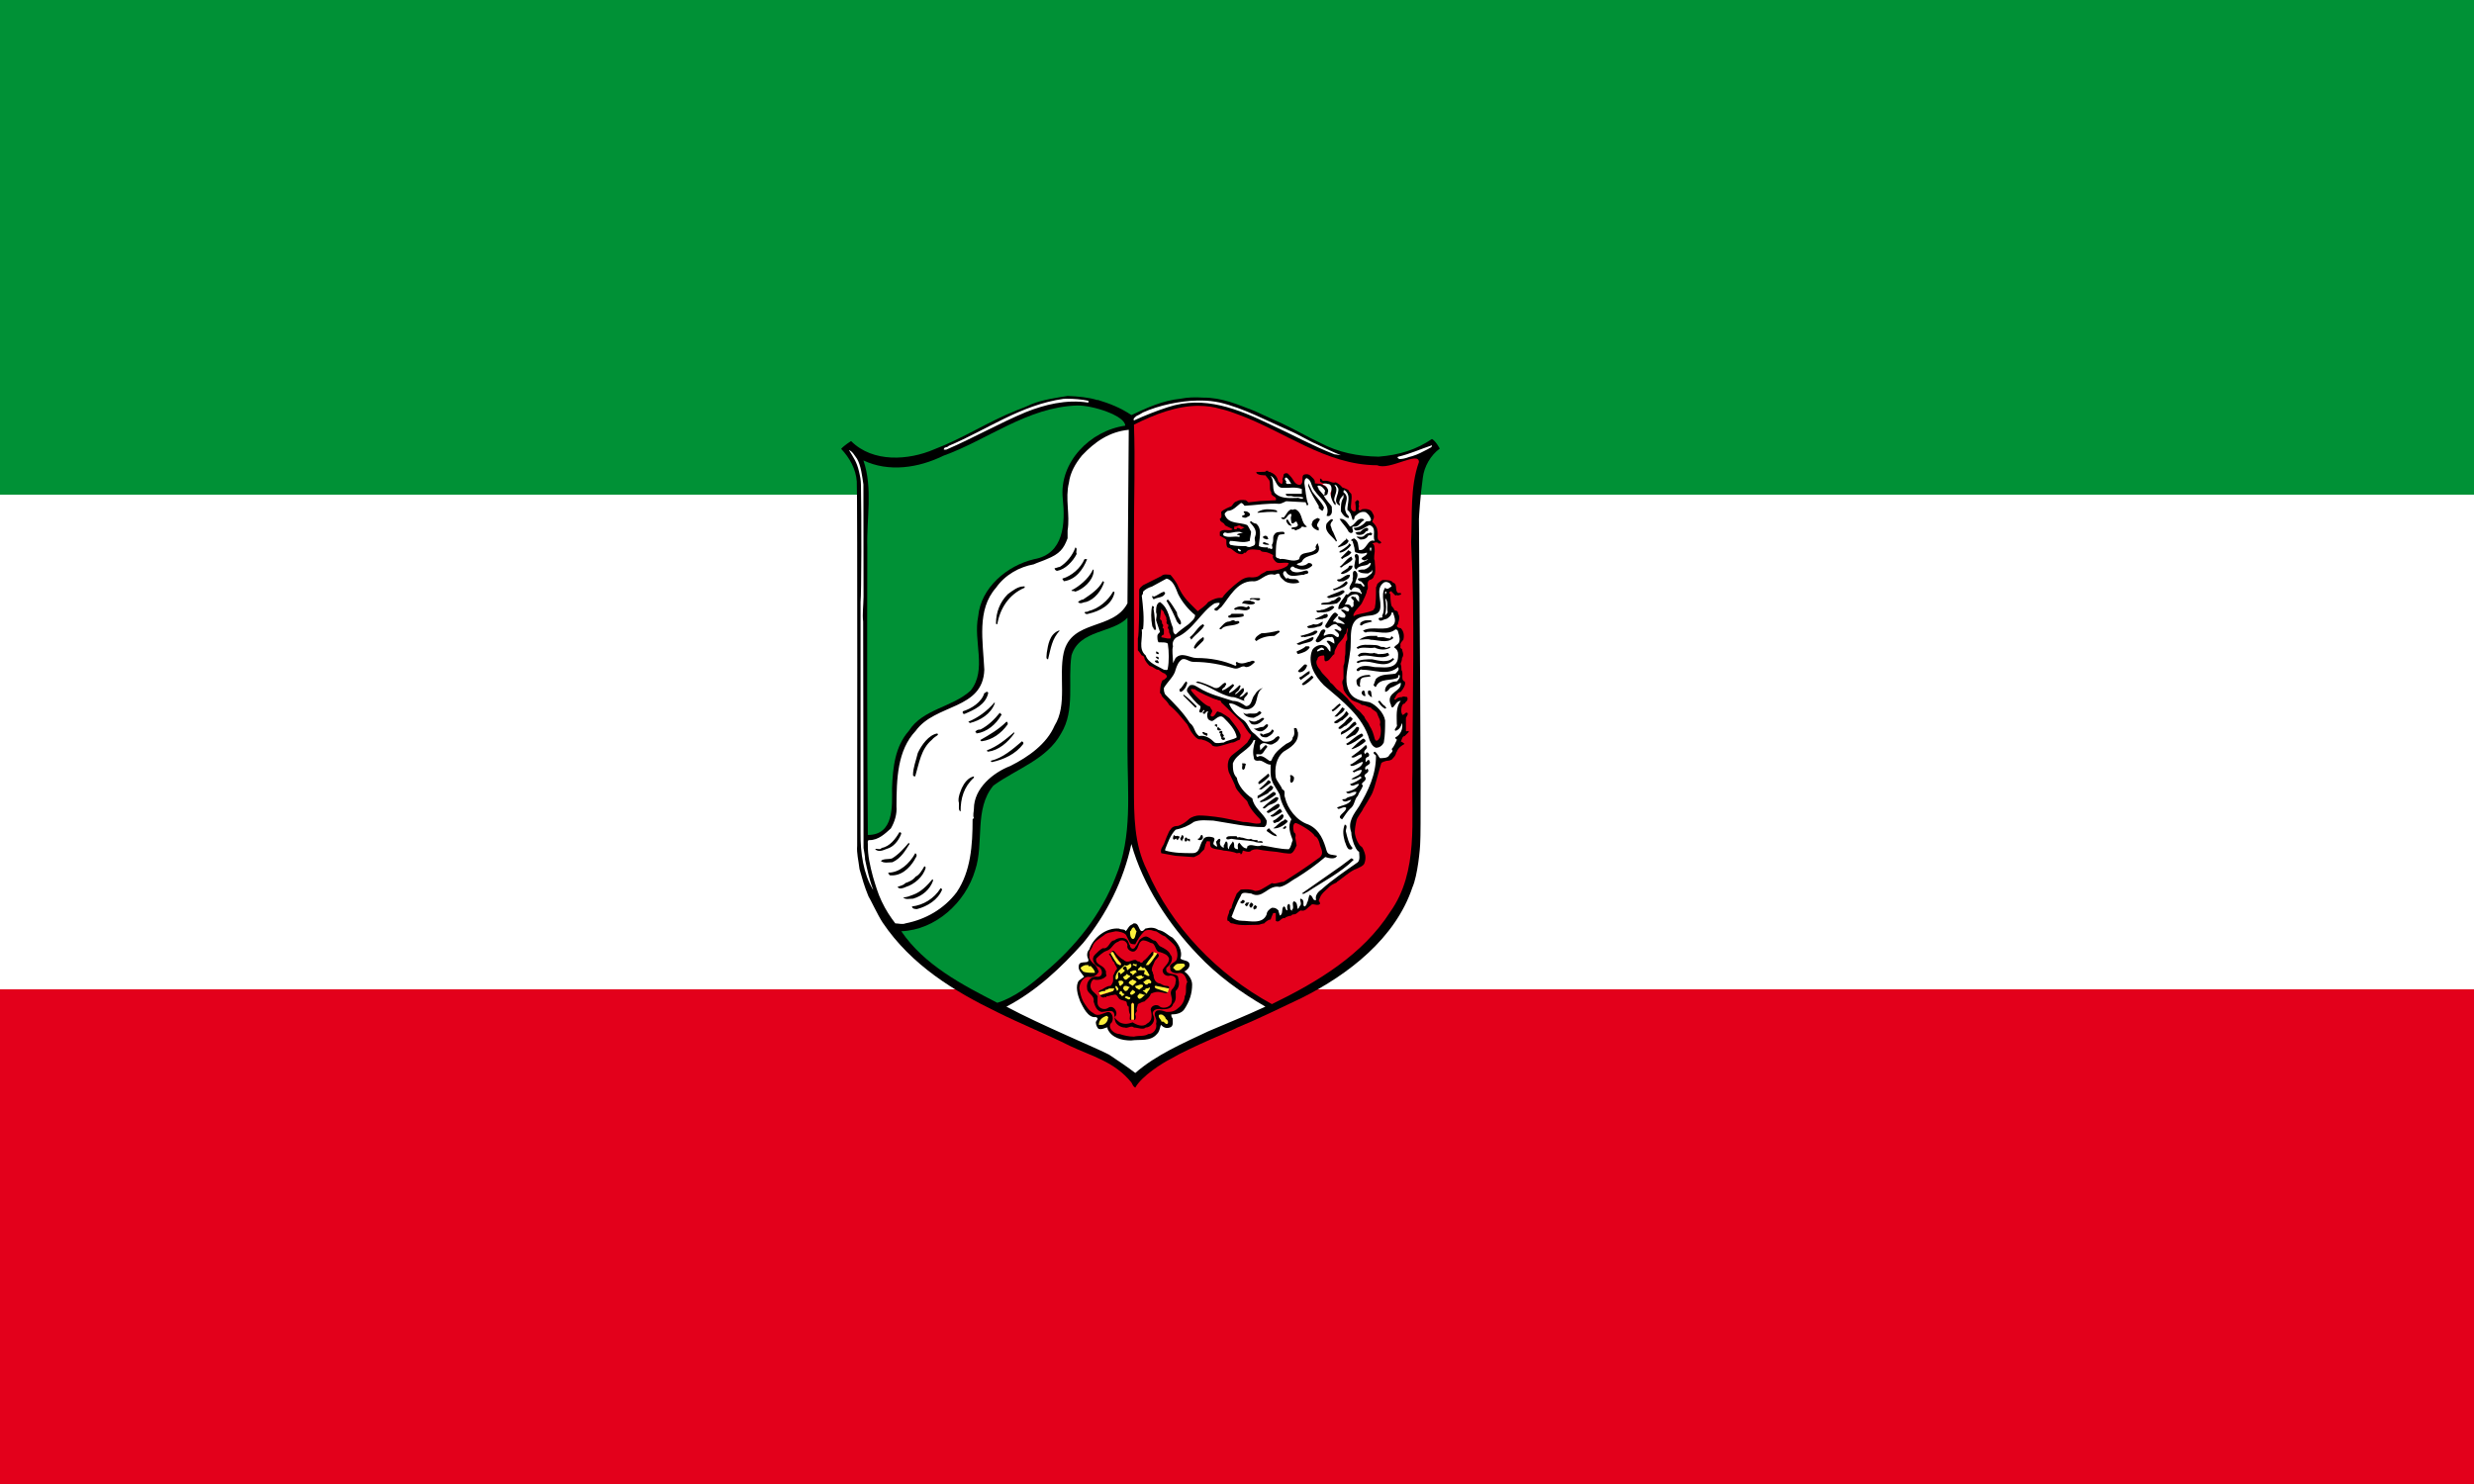
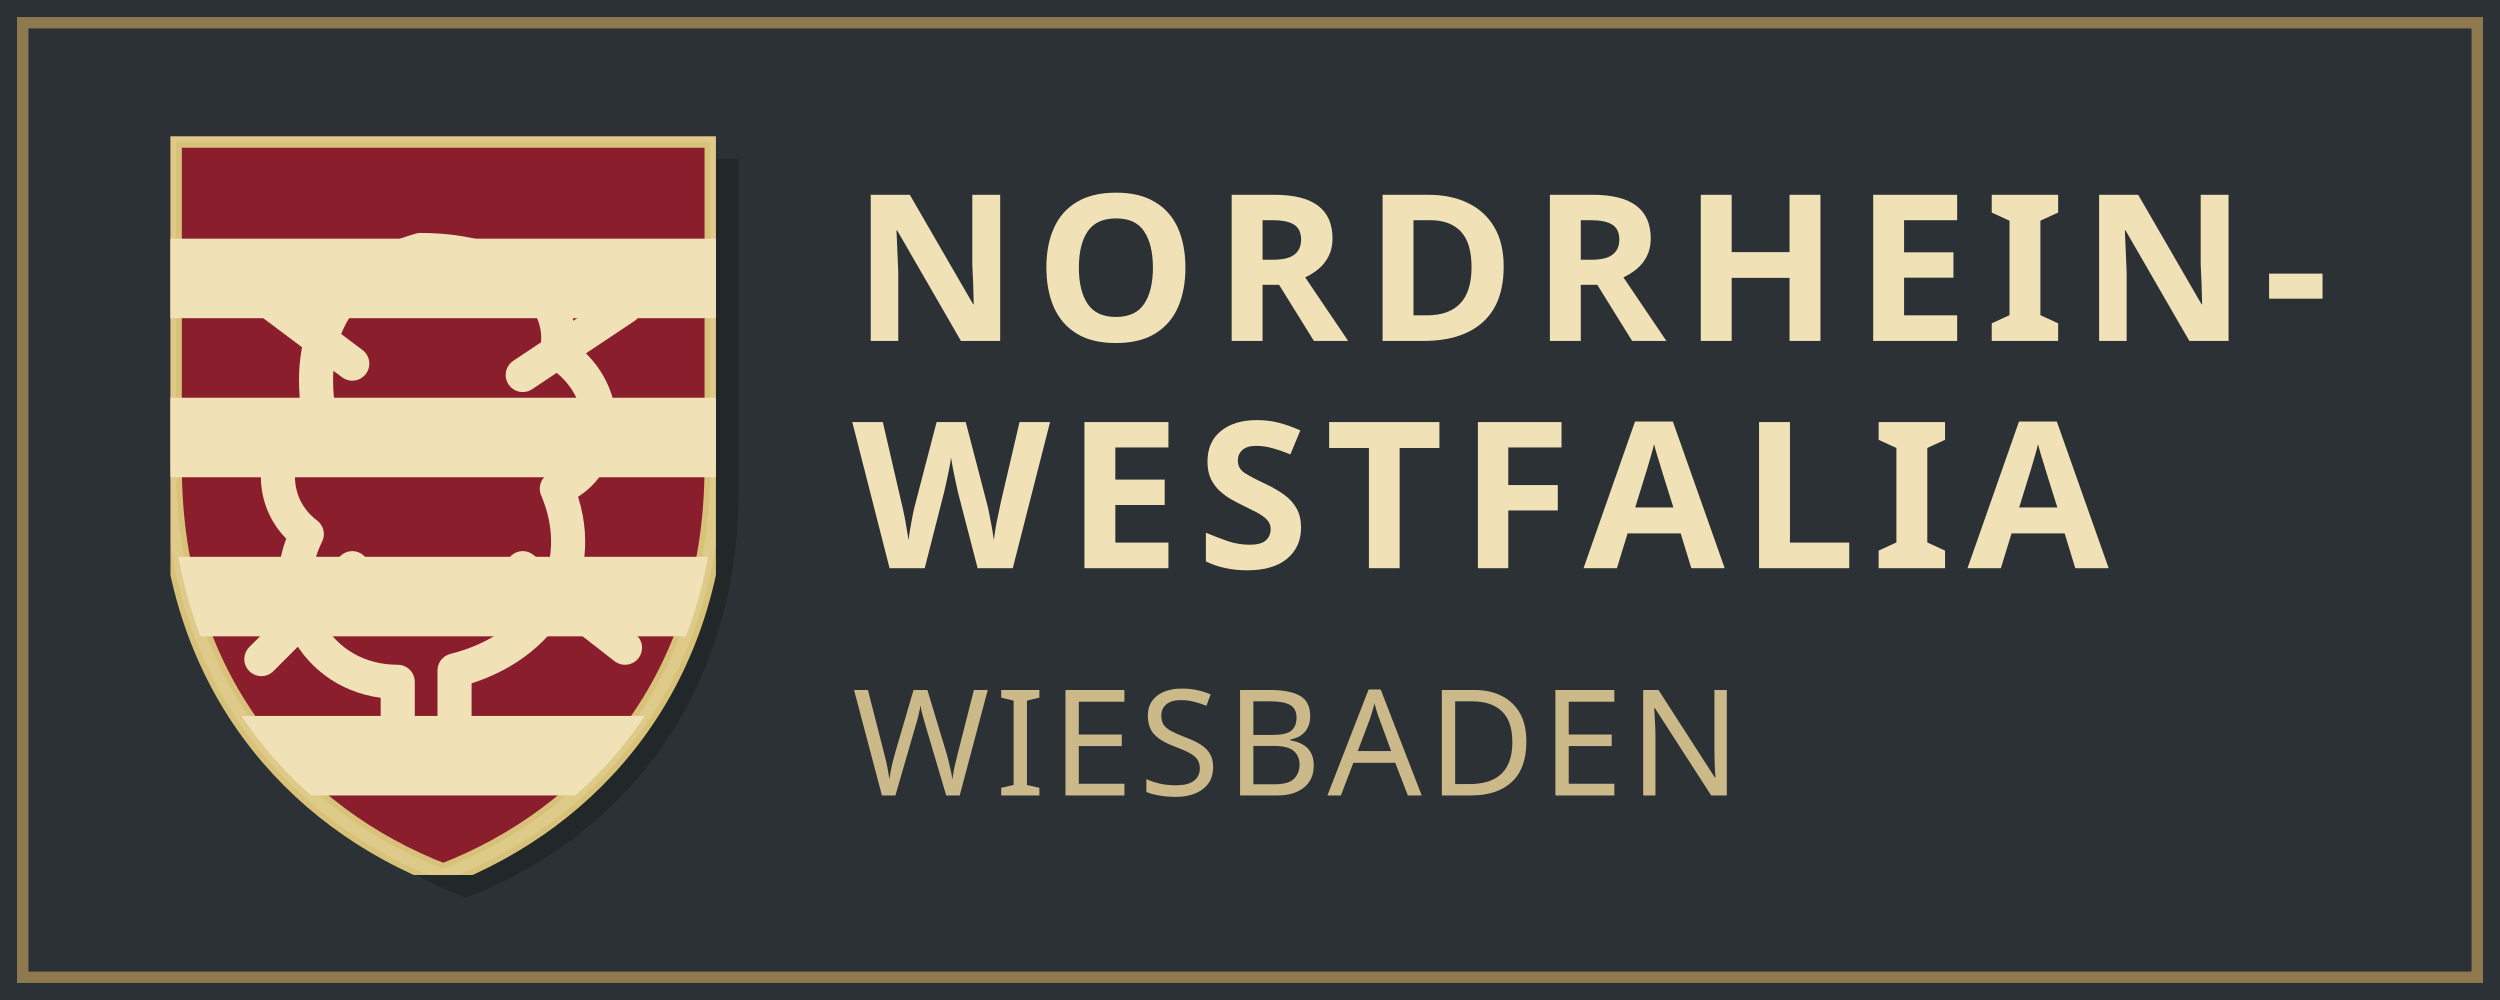
- <svg xmlns="http://www.w3.org/2000/svg" height="480" width="800" viewBox="0 0 5 3">
-   <rect height="1" width="5" y="0" x="0" fill="#009136" />
-   <rect height="1" width="5" y="1" x="0" fill="#FFF" />
-   <rect height="1" width="5" y="2" x="0" fill="#e3001b" />
-   <g transform="matrix(.00263 0 0 .00263 1.7 .799)">
-     <path d="m197 3.54c9 2.68 18 6.19 26 11.7 12-5.58 24-11.2 38-12.6 5-1.02 11-1.23 17-0.82 15-0.1 27 5.47 40 10.4 7 3.4 14 6.4 21 9.6 9 4.2 20 10.5 29 14.7 14 7.5 29 10.4 45 10.7 16-1.3 29-5.4 41-13.6 3 1.6 6 7.4 6 7.4-7 5.1-12 13.8-13 22.3-2 13.9-3 30.7-3 31.9 0 3.1 2 236 1 248 0 5-2 26-6 35-13 39-49 67-85 85-17 8-33 16-50 23-1 1-36 15-51 24-6 3-22 13-27 22-1-1-1 0-3-4-13-16-30-20-47-28-18-9-38-17-56-26-33-16-66-36-88.2-69-3.9-6-9.4-18-10.8-20-3.3-8-4.9-14-6.9-21-0.8-7-2.3-12-1.8-18 0 0 0.3-272-0.3-280-0.7-9.4-5.4-18-12-25 2.19-2.6 7.61-6 7.61-6 16.8 16.8 44.2 14.8 63.8 6.4 22.2-8.4 41.6-21.4 63.6-30.1 4-1.58 8-3.02 11-4.57 9-3.61 19-4.96 28-6.4 8 0.307 16 1.03 23 3.2" />
-     <path fill="#e3001b" d="m275 8.12c-17-0.05-34 6.48-50 14.5 1 27.9 0 55.7 0 83.4v195c0 22 0 44 10 64 19 44 54 80 96 103 35-17 70-38 91-71 22-31 16-71 17-107 0-59 2-118-1-177 1-20.4-1-42.1 6-61.7 0-8.7-23 6.8-32 2.5-40-0.1-72-26.6-108-39.4-4-1.5-8-2.9-12-3.8-6-1.7-11-2.45-17-2.47zm53 49.9c0 1.4 2 0.7 2 1.2 4 1.7 5 3.7 6 7.2 2 1.3 2 2.4 3 1.3 0-0.8 1-2.1 0-3 0 0 1-2 1-3.8 1-0.9 1-1.1 3-0.9 1 1 2 1.8 3 3.1s2 3 2 3.1c1 1.6 3 3.1 5 2.5 3-1.8 0-6.9 3-7.8 4-1 5 1.6 7 3.3 1 1.6 1 1.1 1 3.5 2 0.2 5 0.3 6 1.2 2 0.5 4 2.4 5 3.9 0 2.2-1 3.4-2 5 0 0.1-1-0.3-1 0.3 1 0.8 1 3.3 3 3.4 1-4.4 4-10.7-2-13.7-2 0.4-3-0.2-5-1.4v-2.5c1 0.5 2 1.2 2 2 5-1.1 7 2.2 10 1 2 0.8 4 2.4 5 3.9 3 1 3 1.3 5 2.1-1 0 2 2.9 2 2.9 1 3.7-1 9.5 0 11.9 1 1.4 2 1.6 3 1.5 1-1.3 0-7.2 0-7.2 1-0.4 1-1.8 2-1.3 2 0.9 0 3.1 1 4.3 0 1-1 1.9 0 3.2 0 0.8 2 0 2-0.5 3-0.7 7-0.1 8 2.2 1 2 2 2.9 1 5.2-1 1 0 1.4-1 2.1 1 0.8 4 3.8 4 6.8 1 3-1 7 2 8l1 1c0 1-1 1-2 1-1-2-5 0-5 0 2 0 2 4 2 6 0 1-1 6 0 7 0 3 1 7 0 11-1 0 0 3-4 4-3 2 0 6-2 8 0 2-2 6-4 10-1 2-8 8-6 10 0-1 5-2 5-2 5-1 9-2 10-3 1 0 0-2 1-1 1-5 1-10 1-15 0-3 0 0 1-4 2-2 4-3 4-3 3 0 7 0 8 2 4 1 1 6 4 8h2c1 2-1 1-2 2-1-1-2 0-2 0l-3-3c0-1-1 0-1 0-1 0-1 1 0 2 0 0 0 6 1 9 0 0 2 2 2 3 1 1 3 0 3 3 0 0 2 2 0 7 0 1 0 1-1 2 0 1 1 2 3 2 2 2 3 5 2 9-1 1-3 3-2 5-1 0 0 2 1 2 0 2 2 4 0 7 0 0 0 2-1 4v1c1 2 0 4 1 5 1 3-1 7 2 8 0 0 2 2-3 8-2 0-4 3-4 4 0 0-2 2 0 2 1-1 2-2 5-2 1-1 3 0 4 0 1 3-1 3-2 5-3 0-3 7-2 8 0 2 3-1 3-1h1c1 1 0 2-1 4v10c0 1 3-1 2 1l-3 3c-2 0-2 3-3 4 2 1 3 2 3 2-2 1-5 3-6 6-1 1 0 2-3 5-1 2-5 2-5 2s-4 1-4 2c0 0-3 10-4 14 0 0-2 8-4 11-1 2-6 10-6 10 0 1-5 7-5 9 0 0-2 8-1 11 1 5 4 9 5 9 1 1 2 4 2 4s2 4 0 9c-1 2-4 3-6 4-4 1-13 9-15 10 0 1-3 1-6 4-2 2-6 5-7 8 0 0-1 2-1 3 1 0 1 2 1 2-2 2-6-1-7 1-3 2-4 5-8 4-2 1-3 3-5 3 0 0-2 0-2 1-1 0-5 1-5 2-3-1-4 4-7 2v-6h-2c-1 2-2 5-2 5-2 0-4 2-5 3-1 0-4 1-4 1-7 0-14 1-20-1-3 0-2-2-4-2-1-2 1-6 1-6 0-2 1-3 2-4 0-2 4-11 4-11l3-3s7-1 11 1c4 0 6-2 8-3l5-3c3 1 6-1 9-1 19-12 25-17 28-19 3-3 1-6 0-9-1-5-3-7-4-7-1-3-11-9-14-10s-3 4-2 7c2 1 1 4 1 4l1 6c-1 2-2 5-4 6-1 1-11-1-11-1s-11-1-15-2c-2 0-3 0-5 1-1 2-6 0-6 0-1 0 0 2-2 3 0-2-2-1-3-1-2-1-8-2-10-2-3-1-9-1-10-3s0-5-1-4c-3-1-2 1-3 2l-1 4-3 3c0 1-5 3-5 3l-14-1-11-2c-1-3 1-5 2-7 0 0 4-11 5-11 1-2 3-3 6-3 3-1 6-3 8-5s6-3 8-3c8 0 19 2 19 2l15 3c6 0 9 2 13 1 1-1 0-3 0-3-7-7-9-11-10-14-2-2-8-8-9-11 0-1-4-9-5-11 0 0-3-8 2-13 1-1 8-6 12-10 1-2 3-4 3-6-2-1-6-8-6-8-1-2-12-12-17-17 0-2-2-1-3-2-2 0-17-7-17-8-2 0-4-1-3 1s12 13 14 12c1 1 1 2 2 3 1 2-3 4 0 5 2 0 3-3 4-4l3 1s7 4 7 5c3 4 6 7 8 12 0 0 0 3-1 4-2 0-3 2-6 2-3 1-10 3-11 3s-3 0-4-1c0-1-5-4-7-4-1-1-3 0-4-1-2-1-4-4-4-4-1-1-3-5-4-7-6-7-8-10-14-15-1-2-3-4-5-6-1-1-1-3-2-3 0 0 0-7 2-10 1 0 2-1 3-2 1-2-1-2-1-3-1 0-4-2-5-3-3 0-3-2-7-3-4-4-4-6-4-6 0-1-1-2-2-2 0 0-2-3-3-4v-9c1-3 1-26 1-26v-11c0-2 2-3 3-4l14-7c2-2 5-1 7-1 1 1 5 6 6 9 1 2 3 7 9 13l6 6c1-1 6-4 8-7 10-6 10-1 12-5 5-6 12-11 12-11 5-4 9-3 9-3 2 0 5 0 7-2 1-1 4-2 5-3 6 0 12-1 16-4l1-2c-4-1-8 1-10-1-1-1-3-3-2-5-1-1-4-2-4-2-2-1-5 0-6-2-3 0-9-2-11 2-1 0-2 0-2 1-6 1-7-4-12-5-1-1-1-3-1-4v-2c-1-1-5-3-5-3v-3c3-3 7 0 10-2l-6-3c-1-2.8-4-2.1-4-5.1 2-0.7 1-3.5 1-5.2 2-2.2 7-4 7-4 2-0.4 2-3.4 5-4.2 2-1.2 4-1.2 7-0.8l2 1.6 9-1 12-0.6c1-2.6-2-2.7-3-4.2-1-0.7 0-2.4-1-2.7-1-2.6 0-5.8-1-8.4 0 0-2-2.8-3-3.9 0 0-7 0.3-7-2.5l7-0.2c0-1 1-0.7 2-0.8zm-22 42c-1 0-2 1-4 1v0 2h1 1v-1c1 0 2 0 3 1 0 0 1 0 2-1h1c-1-1-2-1-2-1-1 0-1-1-2-1zm-60 64-1 8l1 1c1 1 0 2 1 3s0 2 0 3c1 0 1 1 1 2v3c-1 0-2 1-2 2l5 1v0h2c1-2-1-4-1-5s0-2-1-3c0-1 1-2 0-3-1 0-1-1-1-2 1-1-1-2 0-2 0-2-2-4-2-5s-2-2-2-3zm143 15v1c-1 0 0 3-2 4-1 4-5 6-6 9-1 2-2 3-2 6-2 1-3 4-5 5-4 2-2-3-3-4-3 0-5 1-5 3-2 2 0 6 2 8 2 4 6 6 8 10 2 1 3 3 5 5 3 2 6 5 8 7 2 3 5 5 7 8 3 2 4 4 6 6 1 3 3 4 4 7 2 3 3 6 4 10 1 3 3 1 4-1 1-3 1-7 0-10 1-3-1-5-2-8 0-2-4-3-5-5-2 0-4-2-7-2-2-2-5-2-8-4-2-2-5-5-6-8 0-3-2-5 0-8v-7-3c1-2 1-5 1-7 1-3 0-8 1-12 2-1 0-5 1-7 0-1 1-3 0-3zm-152 232c-1 0-3 0-4 1-3 3-5 6-7 10-1 0-3 0-4-1l-3-6c-1-2-6-3-8-3-4 1-7 1-9 3-4 3-8 5-9 9-1 2-3 4-2 6-1 3 1 5 3 7 2 1 3 4 4 6-1 2-4 5-8 4-4 0-7 5-7 9 1 4 1 6 3 10 2 3 4 7 8 9 3 3 7 0 11-1 4 0 5 7 2 9-2 4 3 8 7 8 3 1 7 2 11 2 4-1 8 0 11-2 4 0 7-4 6-8 1-3-1-5-1-7 0-5 6-3 9-2 3 0 6 0 9-3 3-2 5-6 5-9 2-3 0-8 2-11-1-3-2-7-6-7-4 1-8-1-7-4-2-3 5-4 5-7 1-3 0-7-1-9-2-3-5-5-8-8-3-1-5-3-7-4-2 0-3-1-5-1zm-3 5c2 0 4 2 6 3 3 0 3 4 6 5 2 1 6 3 7 6 3 3 0 8-3 10-2 7 9 3 9 8 1 4 1 7-2 10 0 3 1 7-2 10-1 4-6 4-9 4-4-1-8 1-6 5s-2 9-6 9c-2 2-6 0-9 0-2-2-5 1-7 0-3 0-6-2-7-4s-1-4-1-5c0-6-6-3-10-3-4-1-5-5-6-8 1-5-5-6-5-10-1-5 3-10 8-9 5 0 4-7 0-8-3-2-5-6-2-9 2-2 4-4 6-5 5 1 5-6 9-6 2-2 8-3 10 0 1 1 1 3 2 4 0 1 0 1 1 2s3 0 3-1c2-2 3-6 4-6 1-1 3-2 4-2zm-18 3c-1 0-2 0-3 1-4 1-5 6-9 7-3 1-6 4-8 6-1 5 6 5 7 9 1 0 0 3 1 4-2 3-7 4-10 3-2 1-3 5-2 7 1 3 6 5 5 7v4c0 4 5 6 8 4 4-3 8 3 6 6l-1 1c1 2 3 3 4 4 4 2 7 1 10 0 3 2 8 4 11 1 4-2 4-6 3-10-1-3 4-6 7-3 3 2 9 0 9-4 1-3-2-6 0-9 2-2 3-4 3-6 1-3-1-5-4-5-3 1-6-1-6-4 1-3 5-5 5-9-1-3-4-4-7-5-4 0-3-7-7-7-2-1-4-2-6-2-4 1-3 6-6 8-2 2-7-1-6-4 0-2-2-4-4-4zm-7 8c1 0 2 2 3 3s3 3 5 4c3 3 6 0 9 0 1 0 2 2 3 1 1 2 3 1 3 0 3-2 4-4 6-6 1-2 3-1 2 0-1 3-4 6-5 8 1 3 3-2 4-3s2-3 4-5c3 2-1 4-2 6-1 3-3 5-2 8 1 0 0 2 1 2 0 3 1 6 4 7 2 0 3 2 6 2 0 0 2 0 2 1s0 2-2 1-6-1-8-2c-2 2 0 2 2 2l7 2c0 3-3 1-5 1-3-1-6 0-8 1-1 3-3 4-5 6-1 0-3 1-5 2 0 1-1 3-1 4 1 2-1 2-1 4 1 2 0 5-1 4v-12c-1-2-2-1-2 1v11c-2 1-1-2-1-4-1-2-1-4-1-6-2-1-1-3-2-4-2-1-5-1-6-3-1-1-1-3-4-2-2 0-3 1-5 1-1 2-2-1-2 1-2 0-4-2-2-2 3-1 6-2 9-3 2-3-2-2-3-1-2 0-4 1-7 2-2 1-1-2 1-2 2-1 4-3 7-3 1-1 2-3 2-4v-4c1-1 1-3 3-5 0-2-2-3-2-5-2-1-2-4-4-6-1-1 1 0 1-2 2 4 4 8 7 10 3-1-1-3-1-4-2-3-3-5-5-6 0-1 0-1 1-1z" />
-     <path d="m199 48.4c-9 6.2-14 16.3-15 26.9-2-0.3 0-3.9-1-5.9 1-2.8 2-5 2-7.9 3-5.6 8-12.3 14-14.2v1.1z" />
-     <path d="m199 62.2c-3 4.3-5 9.1-5 14.1-1 0.2-1-0.6-2-1 0-7 3-14.1 9-17.5 2 2.2-1 2.4-2 4.4" />
-     <path fill="#fff" d="m173 2.72c-1 0-1 0-2 0.03-33 4.64-59 23.8-88.4 36.2-1 1.5-3.9 0.5-3.7 2.9h1.8c20.3-8.7 40.3-20.1 61.3-28.9 14-5.61 31-10 48-7.25v-1.44c-5-1.08-11-1.61-17-1.59zm101 1.34c-14 0.26-30 3.76-42 9.14-2 1-2 1.4-5 2.7-1 0.9-3 2.2-2 3.5 8-3.7 17-7.3 26-10.2 28-9.31 54 1.4 79 13.4 17 7.7 32 16.2 49 22.8 2 0.2 3 0.5 5 0.7-6-2.4-11-4.8-18-8.2-8-3.4-14-7.6-22-10.9-17-7.5-35-17.2-53-21.4-5-1.01-9-1.47-14-1.54-1-0.01-2-0.02-3 0zm-53 22.5c-15 1.5-26 9.2-36 19.8-5 6.2-9 13-10 21-3 12 1 24.5-1 36.6v6c-3 8-6 12-16 16-2 1-8 3-10 4-11 2-22 8-29 18-15 17-10 41-9 63-1 31-37.6 26-52.7 47-14.2 15-14.7 37-14.8 58 0.5 6-1.4 12-4.3 17-4.4 4-9.5 9-16.4 9-1.6 0-1.4 1-1.3 3-0.2 9 1.8 17 3.9 25 1.8 6 3.8 13 6.7 19 3.3 7 6.7 12 10.5 17 2.5 0 5.5 1 7.8 0 15.4-3 29.6-11 39.4-24 10.8-16 12.2-36 12.2-56l1-1c-1-2 0-5 0-7 0-16 15-28 28-33 14-7 28-17 34-31 10-16 3-38 7-56 6-26 38-17 49-38l1-133zm233 11.9c-9 3-17 6.7-26 8.8-1 0.7 0 1.3 1 1.8 5-0.2 6-1.4 10-2.3 4-1.2 8-3.3 12-5.4 1-0.9 3-1 3-2.7v-0.2zm-448 3.7c3.3 5.5 5.9 8.9 7.6 16 1.2 5.1 1.5 6.8 1.6 10.7 0.5 24.4 0.4 84.1-0.3 90.1v177c-0.2 16 2.3 32 9.5 44h0.2c-2.8-7-4.5-15-6.2-23 0-3-0.8-6-1.2-9l-0.3-174c-0.7-6 0.2-12 0.3-19l-0.1-86.4c-1-6.4-1.8-14.3-4.9-19.7-1.8-2.4-3.41-5.7-6.2-6.7zm324 19.8c3 3.6 1 8.5 3 12.9 4 4.4 10 4.3 17 4.1 2-0.6 3 1.4 5 0.3v-0.7c-3-1-6-0.2-8-0.8-2-0.8-4 0.5-5-1-1-0.5 0-0.7 0-1h12v-3.7c-5-1.9-10-0.6-15-0.9-5-0.1-5-7.8-9-9.2zm12 1.2-1 0.6c0 0.7 0 1.7 1 2.1-1 3.9 3 1.5 4 2.5-1-1.5-2-4-4-5.2zm16 0.5c-2 0.2-2 2.6-2 4.2 1 5.3 1 11.2 3 16.1l-1 1c0-0.8-1-1.7-1-2.7l-15-0.8c-2 0.9-3 1.5-5 2-9-0.6-18 1-27 1.5-1-1.2-2-2.6-3-2-3 2.3-6 5.9-10 5.9-1 0.8-3 1.8-2 3.5 3 6.9 11 5 17 7.4 1 1.2 2 3.2 3 5.2 0 2-1 5-1 7-5 2-10 0-15 0-1 1-1 2 0 3 4 1 8 1 12 1 2 1 3 1 5 0 4-1 1-5 2-7 2-5-1-8-4-11.4l1-0.8c1 0.9 2 1.7 4 2 5 4.2 2 12.2 2 17.2 2 1 4 1 7 1v1c2-1 2 1 3 0 1 0 0-2 0-3 2-3 0-6 2-8 1-2 4-2 7-2 3 3-3 1-4 3-2 5-2 10-2 16 1 2 3 1 3 2 5-1 10 3 15 0 1-7 9-3 13-8-1-1 0-3 1-4 1 0 0 1 1 2 2 9-10 5-13 12-1 1-3 1-4 2 3 2 7 1 9-1 1 0 3 0 3 2-3 3-8 4-12 2-2 0-2-2-4-1 0 0-1 1-1 2 1 0 1 1 1 1 3 2 7 1 10 0 1 0 2-1 3 1 0 2-3 1-3 2-5 0-11 3-14-2 0-1-2-1-2 0-1 1 0 3 2 5 0 0 2-1 2 0 3 1 7-1 8 3-3 1-8 1-11-1-1-1-4-3-4-5-1-2-3 0-4 0-7-2-11 6-17 5-12 0-18 13-24 20-2 1-3 4-5 2-1 0 0 0 0-1 2-1 3-2 4-4-1-1-3 0-4 0-10 6-17 21-29 26-2 1-4 4-3 7-1 3 0 8 0 12v1l2-4c5-5 11 0 16 0 11 0 21 2 30 6 2-1-1-2 1-3 3 2 6 1 9 0 2 0 3-2 5 0-2 2-4 4-7 4-3-2-5 2-9 1-10-3-20-5-31-5-4 0-6-3-9-2-3 2-4 5-5 8-1 5-6 9-9 14 0 2 0 3 1 5 7 7 14 14 19 22 4 3 3 7 7 10 5-1 9 2 12 5 2 1 5 0 7 0 3-2 7-2 10-4-1-6-6-11-10-15-3-3-6 1-8 2-1 1-3 0-4-1-1-2-1-4 0-6-2 0-2 2-3 2-3-1 1-2 0-3-1 0-1 1-2 2-4 0 0-3-1-5-4-3-7-7-10-11-1-2 1-4 2-5 3-1 5 1 7 2 8 5 17 7 26 10 4 0 7 2 10 4 5 0 4-6 7-9 1-2 3-4 6-5-6 4-3 11-8 15-7 5-12-4-18-3 2 5 6 9 10 12 4 2 5 7 8 10 3 2 5 5 8 7 3 1 8 0 10-3 1 0 1-1 2-1l1 1c-1 3-3 4-5 5-3 2-6-2-9 0-2 1-1 3-1 4v1l4-4c1 0 2 1 1 2-2 2-3 6-6 5h-2c0 1 0 2 1 2 3-2 6 1 9 3 2 1 2-2 3-3 2-4 6-7 10-10 2-1 5-2 5-5 2-2 1-5 1-7 3-1 2 2 3 3 1 8-6 12-11 15-6 5-7 13-6 20 1 3 4 6 5 9 3 1 1 4 2 6 2 9 9 18 18 21 9 4 12 13 14 20 1 4 5 3 8 4-1 3-6 2-9 1-7 6-14 11-22 16-4 2-8 6-13 7-9-2-13 10-22 5-3 0-7-2-8 2-3 5-5 11-7 16 2 2 5 3 8 3 6 0 16 3 19-5 0-2 2-4 4-5 2 0 3 0 5 2 0 1 1 3 1 4 3-1 1-5 3-7 2 0 1 3 3 3 0-1-1-4 1-5 2 1 0 4 2 5 1 1 0-1 1-1 1-2-1-5 1-6 3 1 2 4 3 6 1-1 1-2 2-3 1-2-1-4 0-5 4 1 1 5 3 6 1 0 2-2 2-3 1-1 1-4 2-6 3 1 2 5 5 4-1-3 1-6 4-8 9-8 18-14 28-21 2-2 1-6 1-8-2-1-3-4-4-6-1-3-2-6-2-9-3-8 2-14 6-20 7-12 13-24 13-39-1-1-3-2-1-3 2 1 3 4 4 5 2 0 6 0 7-2s4-3 2-5c2-2 3-5 4-7 0-1-2-1-1-2 4-2 6-7 5-11-1 3-2 5-5 6-2-1 2-3 1-5 0-6-1-13 3-18-3 0-4 3-6 5-2 0-1-2-2-3-3-9 9-9 8-16-2 1-5 3-8 4-1 1-2 3-4 3v-2c1-4 5-6 9-6 1-1 3-3 2-5-1 0-1 1-1 2-5 3-14 0-17 7-1 1-1-1-2-1 1-2 1-3 2-5 4-4 10-3 15-4 2-2 3-3 2-5-8 7-18 2-28 2-1-1-3 3-4 0 3-4 9-3 14-2 5 0 10 1 14-1s4-6 4-9c0-2-1-4-3-5 0-1 2-2 3-3 2-2 1-6 0-9 0-1-1-2-2-2-6 5-14 1-22 2-1 1-2 0-3-1 7-4 17 1 23-4 3-3 1-7 0-10h-1c0 2-2 4-4 5-2 0-5 3-6 0 0-1 1-1 2-1 2 0 0-2 1-2 3-7-2-15 2-21 2 2 3 0 5-1 0-1-1-1-1-2-1-1-3-2-5-1-7 5-1 14-3 21-2 5-8 4-12 5-14 2-9 18-11 28-1 10-5 20-1 29 3 7 10 8 16 9 5 2 11 8 12 14 0 6 0 11-1 17-1 2-3 4-6 4-3-1-4-4-5-6-5-18-21-30-35-42-7-7-13-17-9-27 1-2 4-4 7-4 2 0 4 1 5 3 1 1 1 2 2 2v-3c0-2-2-3-3-5 2-1 4 1 6 2v-1c0-2-1-5-3-4-5-1-7 4-10 4-3-1 0-3 0-4 2-2 2-6 5-6 3 1-1 3 0 5 2-1 5-2 7-1 1 0 2 2 4 2 2-3-2-4-3-6h1c2 0 3 2 4 1s0-2-1-3c-1 0-2-2-3-2-3 0-4 2-6 3-2 0-2-1-2-2 2-3 4-7 6-9s3 0 4 1c-1 1-4 4-4 5 2 0 2 0 3 1 3 0 4 1 6 1-1-2-4-3-5-4v-2c1 0 2 1 3 1h2c2-3-2-4-3-6 3-1 4 2 6 1 1-2 0-2-1-3-2-1-3 0-4 1-1 0-3 1-3 0 0-4 4-7 6-11 2 1 2-1 4-2 3 0 6 0 8 2v-1c-1-1-1-4-4-4-1-1-3 0-4 2-4-2 2-6 1-9 1-2-1-6 2-6 4 3 0 7 0 10 1-1 2 0 4 0 1 0 2 3 3 2v-1c-1-1-2-3-3-3s-2-1-2-2c3-1 6 0 8-2 1-1 4-2 3-5 0 2-2 2-3 3-3 0-6 0-8-2 1-1 3-1 5-1 3-1 5-3 5-5h-1c-2 3-8 1-10 5-3-1-1-5-1-7 1-2-2-4 1-5 3 1 1 5 2 8 2-2 5-2 7-4-1 0-2 1-3 1-6-2 3-3 2-6-3 1-5 1-8 0-2 0-1-3-2-5 0-1-1-3-1-4h-1c0-2 1-1 2-2 4 2 3 6 4 9 6 1 6-9 12-7-2-4 2-10-4-12.2-3 1.2-6 4.2-10 4.2-1 0-2-1-2-2 3 0 7-2 9-4.6 1-1.3 5 0.7 4-2.5-1-2.4-2-3.6-4-5-4-0.9-6 1.4-8 3-1 0.9 0 2.9-2 3-1-2.8-1-5.5-4-7.7 0-5.4 3-11.2-2-15.1-1-0.4-1 0.6-1 1.5 6 4.6-1 9.8 2 15.6 0 1.4 3 2.8 2 4.2-3-0.1-5-3.3-6-5.2 0-3.8 0-7.5 2-10.4v-2.3c-1 1.7-3 3-3 5-1 1.2 1 2.4 0 3.3-6-3.1 0-8.4-1-13.2-1-1.1-1-2.9-3-2.5 4 3.9-1 8.6 0 12.2 1 1 1 1.7 1 3-1 0.8-4-5.3-4-9.1 2-4.2 0-7.3-2-6.9-1-0.5-4-0.7-4 0.5 3 0.3 5 4.6 4 5.6 0 3.3-3 2.5-3 2.9 1 2.8 6 7.8 6 8.4 0 2.6 1 5.6-2 7.2-1-0.1-1 0.2-2-0.3 4-9.4-8-14.6-11-22.5-1-2.1-1-4.7-4-6.3v-0.1zm1 4c1 1.9 2 4.1 3 6.4 3 4.2 7 7.8 9 12.1 0 1.3-1 2.2-1 2.7-1-0.2-2-1.2-3-2.1v-1.6c-3-5.1-6-9.6-8-15.3v-2.2zm8 1.8s-1 0.2-1 0.4c0 0.9 1 1.3 1 2.5 1 1.2 3 3.6 4 4.6 1-0.8 0-2.2 1-3.4-1-1.9-3-4.1-5-4.1zm-21 18.2c1 1.3 2-1 4 0.5 5 3.3 3 9.7 8 12.8-2 1-2 0-4 0-1 2-3 2-5 3-1-2-3 0-3-2 2-1 4 0 5-2 0-1.2-1-2-1-2.8-2-0.3-2 2.4-4 0.9 0-1.5-1-3.6 0-5.5v-1.2c-3-1.4-4 6.7-8 3 1-0.7 2-0.5 2-0.2 2-2.1 3-5.5 6-6.5zm-19 0c2 0 4 0.1 5 0.3 1 0.3 3 0.1 3 1.4v0.5c-5-0.6-10 0.1-15 0.5v-0.5c2-1.5 5-2.1 7-2.2zm-17 1.5c2 0 3 0.7 4 1.8 1 2.1-2 2.3-3 3.2-1 0-2 0-3-0.8 0-1.2 1-0.8 2-1.5 1-1.2-2-2.1 0-2.7zm56 5.2c1 0.2 1 0.5 2 1-1 2.2-4 4.6-1 6.6v2c-1 0-3-1-4-2s-2-2.6-1-3.9c0-2.2 3-3.1 4-3.7zm34 0.6s1 0 1 0.1l1 1c-3 1.1-4 4.9-7 4.9h-2c-1 2 2 4-1 5-1 0-2-1-2-1-2-4-5-6.4-7-9.9 4-0.7 6 3.3 8 5.9 4-1.1 5-6.2 9-6zm-23 0.3s1 0.2 1 0.8c-1 1.2-2 2.1-2 3.9 1 2 1 4 2 5l3 7s-1 1-1 0c-3-4-9-7-7-13.2 1-1.3 3-3.5 4-3.5zm-34 0.1c1 1.5 2 3.4 3 4.6 0 1-1 0-2-0.2-1-1-2-2.3-2-3.7l1-0.7zm61 6.6s1 0 1 1c0 2-1 1-2 2-1 2-4 3-7 2 0 0 0-1-1-1 1-1 3-1 4-1 1-1 3-3 5-3zm-99 3c-3 0-5 1-8 1-1 0-2-1-3 0s0 2 0 2c4 2 8 0 12 1 1-2-1-1-2-2 2-1 3-1 5-1-1 0-2-1-3-1h-1zm101 1c0-1 1 0 2 0 0 3-2 1-3 2-1 2-3 3-6 3l-3-2c1-1 4 1 6-1 1-1 2-2 4-2zm-80 2c1 0 2 1 2 2 1 1 0 0-1 1-1-1-2 0-3-2 0 0 1-1 2-1zm62 2l2 2c-1 3-5 4-8 5v-1c2-1 4-4 6-5v-1zm-63 3c1 0 2 1 3 1l1 1c-2 0-4 0-5-1 0-1 1-1 1-1zm65 1c1 0 1 1 2 1-2 3-6 6-9 6v-1c2-1 5-3 7-5v-1zm-210 3c2 1 0 3 1 5-3 6-9 12-15 13-1 0-2-1-2-2 1 0 3-1 4-1 5-3 10-9 12-15zm227 0c-1 0-1 2 0 3 0-1 1-2 0-3zm-102 1c-1 2 3 3 2 1l-2-1zm85 1c0 1 2 1 2 2-2 3-5 3-7 5l-1-1 6-6zm2 5 1 2c-2 3-6 4-8 6-1 1-1 0-2 0 3-2 5-6 9-8zm-204 2h1c-3 8-9 16-18 17 0-1-1-1-1-2 7-2 14-8 17-15h1zm204 5h1c0 3-3 4-4 5-2 1-4 2-5 1 1-2 5-3 6-5 0-1 1-1 2-1zm-198 3v2c-1 7-8 13-14 15-2-1-3 0-3-1 6-3 13-9 16-15 0-1 1-1 1-1zm196 4h1c0 3-3 4-5 5-2 0-4 1-5-1 1-1 2 0 3-1 2-1 4-3 6-3zm-140 3-11 6c-3 1-5 2-7 4 0 1 0 2-1 3 1 9 2 17 1 26h-1c1 7-3 15 3 20 2 6 9 8 14 11 1 0 3 1 3-1 1-5 1-13 0-19-1-1-3-1-5-1h-2c-1-1-1-3-1-5 0-1 1-2 2-3l-3-9c0-2 1-4 0-6 0-3 0-7 3-8 7 5 7 13 10 20 0 2 0 4 2 5 3-3 6-5 10-8 2-2 5-4 5-7-5-4-10-10-13-16-2-5-4-11-9-12zm-49 2s1 0 1 1c-2 6-7 13-14 15-2 0-4 2-6 0 1-1 3-2 4-2 6-4 12-8 15-14zm187 0c2 1 1 2 0 3-2 2-6 3-9 4-1 0-1-1-1-1 4-1 7-3 10-6zm-248 4h1v1c-12 5-19 16-21 28-1 0-1 0-1-1 0-8 3-16 9-22 4-3 8-6 12-6zm245 3h1l1 1c-3 4-8 4-12 5-1 0-1-1-2-1 4-2 8-3 12-5zm-176 1c1 0 1 0 1 1-2 9-11 14-20 16 0 0-2 1-3-1 1-1 2 0 3-1 8-2 15-8 19-15zm209 0v2c1 0 1-2 1-2h-1zm-170 0 1 1c-1 4-6 3-9 5 0-1-1-1-1-2s1-1 1 0c3-1 5-3 8-4zm147 2c-2 0-4 1-6 3 0 2-1 3-2 5 1 0 4-1 5 2 3 0 1-3 2-5l-2-2v-1c2-1 2 1 3 0 1 2 2 3 3 4v-4c-1-2-2-2-3-2zm-12 2l1 1c0 2-2 3-3 4-4 1-8 1-12 1v-1c2-1 6 0 8-2 3 0 4-3 6-3zm-67 1h2 3s1 0 1 1c-2 2-4-1-7 0h-1c0-1 1-1 2-1zm102 0c1 4 1 9 0 13 1 0 1-1 2-2-1-4 1-8-2-11zm-167 1c3 3 5 7 7 10 0 4 4 6 3 9-1 1-2-1-3-2-2-5-5-11-8-16l1-1zm60 1h4c0 1 1 0 2 1 0 0 1 0 1 1-3 2-7 0-10 0 1-2 2-2 3-2zm-72 4c1 0 2 1 1 2 1 5 1 11 2 16-1 1-2 0-2-1 0 0-1-1-1-2-1-5-1-11 0-15zm74 0c1 1 1 1 1 2-3 3-7 0-11 1 0 0-1 0-1-1 3-2 6-2 9-1 1 0 1 0 2-1zm64 0h1l1 1c-3 4-8 4-12 4-1 0-1 0-2-1 1-1 2 0 4-1 3 0 5-2 8-3zm-73 6h5c0 1 1 1 0 2-3 1-8 1-11 1-2-2 1-1 2-3h4zm69 0l1 1c0 3-3 2-4 3-2 0-5 1-6 0 2-1 5-2 8-4 0 1 1 0 1 0zm31 5h3l1 1c-3 1-6 1-8 3-2 0-1-1-1-2 1-1 3-2 5-2zm-103 0h1c1 2 4-1 4 2-4 3-11 1-14 5-1 0-2-1-1-1 2-2 4-5 7-5 1 0 2-1 3-1zm69 1v1c0 2-2 3-4 3-2 1-5 1-7 1l-1-1c1-1 3-1 5-2 3 1 5-1 7-2zm-92 2 1 1c-2 4-7 7-10 11 0-1-1-1-1-2 4-3 6-8 10-10zm-111 5h1c-6 6-7 14-9 22-2 0-1-3-1-5 1-6 2-14 9-17zm198 0s1 0 1 1c-2 3-6 3-10 4-1-1-2 1-3-1 4-1 8-2 11-4h1zm-29 0s1 0 1 1l-4 3c-5 0-10 1-14 4l-1-1c0-2 3-4 5-5 4 0 9-1 13-2zm71 4h2 3v1h4c2 0 3 1 6 1l1-2c0 1 2 1 1 2-5 4-12 1-17 1-3-1-6 0-9 0 3-2 6-3 9-3zm-45 1c1 0 1 0 1 1-1 3-5 3-8 4-1 0-3 2-5 0 4-2 8-3 12-5zm-84 0c1 0 1 2 0 3l-6 6-1-1c1-3 4-6 7-8zm131 6c1 0 3 0 5 1 1 1 3 0 4 1 2 1 4-2 4 0-3 2-8 2-12 0-4 1-9-1-13 1l-1-1c4-3 9-2 13-2zm-50 1s1 0 1 1c-2 3-5 4-9 5 0 0-1-1-1-2 2-1 5-2 7-4h2zm10 1c-2 1-4 2-3 3 1 0 3-2 5-1v-1s-1-1-2-1zm-127 3c1 0 2 1 2 1v1c-1 0-2 0-2-1v-1zm161 1c2 0 4 1 7 0 0 1 2 0 2 1 3 0 6 0 8-1 1 1 1 1 1 2-7 4-16-2-23 1l-1-1c1-1 2-2 4-2h2zm-161 3c1 0 2 0 2 1v1c-1 0-3-2-2-2zm182 1 1 1c-1 1-2 2-4 3-8 3-16-4-24 0l-1-1c3-2 8-2 12-2 5 1 12 3 16-1zm-182 2c1-1 1 0 2 1v1c-2 0-3-1-3-2h1zm115 3c1 0 1 1 1 1-1 3-3 5-6 5l-1-1 5-5h1zm3 5v1 1l-7 5c0-1-1-1-1-2 3-1 5-4 8-5zm46 3l1 1c-3 1-7 0-8 3 0 2-1 3 0 5h-1c-2-1-2-3-2-5 2-3 6-4 10-4zm-45 1c1-1 1 0 2 1-2 2-5 5-8 6l-1-1c2-2 5-4 7-6zm-96 4c2 1 0 3 0 4-1 2-3 4-4 4s-1-1-1-2c2-1 3-4 5-6zm9 0c4 1 9 3 13 5 4 1 5-3 8-4 2 1 0 2 0 3-1 1-3 2-2 3 3-1 5-3 8-5l1 1c-1 2-4 4-4 6 3-1 6-4 8-6 2 0 0 2 0 3-1 2-4 3-3 4 2-1 4-4 6-5 2 3-2 5-3 7 3 0 4-3 6-4 2 3-4 4-2 7-4-1-6-3-10-3-10-2-17-9-27-11-1-1 0 0 1-1zm132 7c2 0 1 3 2 5-2 0-2-2-3-2 0-1-1-3 1-3zm-5 0c2 0 1 2 2 4-1 1-3-1-3-2s0-1 1-2zm-289 1s1 0 1 1c-2 9-11 13-18.2 16-0.6 0-1.8 0-1.3-2 6.5-2 14.5-7 16.5-14 1 0 1-1 2-1zm151 2c3 2 7 6 10 9v1h-1l-9-9v-1zm150 5h1c1 1 2 3 4 4 0 1 2 1 0 2-2-1-4-3-5-5-1 0 0-1 0-1zm-295 1v1c-3 8-11 13-19.1 15l-1.2-1c7.3-3 14.3-8 20.3-15zm265 1 1 1c-2 2-4 4-6 5 0 0-1 0-1-1 2-1 3-3 6-5zm2 3c1 0 1 1 2 1-1 3-4 4-6 6h-2c2-2 4-4 6-7zm-64 3c1 0 1 0 2 1-1 2-4 3-6 4-3 0-7-1-8-4 1 1 2 1 3 1 3-1 7 1 9-2zm67 0c1 0 1 1 2 2-1 2-3 3-5 5-2 0-3 3-6 2v-1c3-2 7-4 9-8zm-266 1c0 1 2 1 1 2-4 7-11 13-19 14 0-1-1-1-1-1 1-2 3-2 4-2 6-3 11-8 15-13zm269 3c1 1 2 1 2 2-1 2-3 3-5 5-2 0-4 4-6 2 1-2 4-3 6-6l3-3zm-67 1s1 0 1 1c-2 2-5 5-9 4-1 0-2-2-3-3 2 0 4 2 7 0 1 0 3-2 4-2zm-197 3c1 0 1 1 1 2-5 7-12 12-20 13 0 0-1 0-1-1 7-4 14-8 20-14zm268 0s1 1 1 2c-4 3-7 6-12 8v-1c0-2 3-2 5-4 2-1 4-5 6-5zm-107 2c1 0 1 0 1 1v1c-1 0-1-1-2-1 0-1 1-1 1-1zm39 0c1 0 1 0 1 1s-2 3-4 4-5 0-7-2c2 1 4-1 7-1 1 0 2-2 3-2zm70 2c1 0 1 1 1 1 0 2-2 4-3 5-3 1-5 3-7 3v-1c3-3 6-5 8-8h1zm-107 0c0 1 1 1 2 2-1 1-2 1-3 0 0-1 0-2 1-2zm41 2c1 0 2 1 1 2-1 2-3 3-5 4-2 0-4 0-5-2v-1s2 0 2 1c2-1 6-1 7-4zm-39 1s1 0 1 1c-1 2 3 2 0 4 1 0 2 0 2 1 0 0 0 1-1 1s-1 0-2-1c1-1-2-3 0-4h-1c-1-1 0-2 1-2zm-14 1h1c0 1 4 0 2 3-1-1-3-1-3-2-1-1 0-1 0-1zm-145 0v1c-5 7-12 13-20 14 0 0-1 0-1-1 8-3 14-8 21-14zm267 1 1 1v1c-4 3-8 6-12 7l-1-1c4-2 7-6 12-8zm-326 0c-0.1 0 0.3 1 0.5 1-1.1 1-3.3 2-4.9 4-8.3 7-9.7 18-12.7 28-0.8 0-1.3 0-1.7-1 0.1-6 2.3-11 3.7-17 2.8-6 8.4-14 15.1-15zm327 4c1 0 2 1 2 2-3 3-7 5-10 6h-1c3-3 6-6 9-8zm-84 1c-3 8-13 10-16 18 0 4 0 8 3 11 1 6 6 12 12 16 1 7 8 11 11 17 0 2 0 4-2 5-13 0-26-3-39-5-4 0-10-1-15 1-4 3-9 5-14 6-4 4-6 10-8 15v1c7 2 14 2 21 2 6 0 5-6 8-10 1-3 5-3 8-2 2 1 0 3 0 5 1 1 2 2 3 2l-1-4c1 0 1-2 3-2 1 1 0 2 0 3 0 2 1 3 3 4v-2c1-1 1-3 2-3 2 1 0 5 2 6 0-3 2-4 3-6 1 1 1 2 1 4 0 1 1 2 3 2 0-1-1-4 1-5 1 1 2 3 4 4 1 0 1 1 2 0v-1c3-3 7 1 11-1 7 1 14 3 21 3 2-2 2-5 3-7-2-5-4-11-1-16-4-6-8-12-9-19-3-6-7-9-7-17v-6c-4 0-6-4-10-3-2 0-3-1-3-3-1-4 0-8 1-12 1-1-1-1-1-1zm-178 1 1 1v1c-6 8-15 12-24 14-1 0-1-1-1-1 9-2 17-9 24-15zm264 3c1 0 1 1 1 2s-4 3-1 5c0-1 1-2 2-1s1 2 0 3c-1 0-2 1-2 2v2c1 0 2-3 3-1 2 4-5 3-3 7 1 0 1-2 2 0 1 3-5 3-2 6 1 3-5 4-2 6-1 3-3 5-4 8-3 3-2 7-6 10-2 2-4 5-6 8-5-2 2-5 3-8v-1c-2-1-4 1-6 1l-1-1c4-2 9-2 11-6-2 0-5 3-7 0 1-1 2 0 3-1 2-2 7-1 8-5-3-1-6 3-8 0 4-1 8-2 10-6-2-1-5 3-7 0 3-1 7-3 9-5l-1-1c-2 1-5 3-7 2 3-2 8-3 8-7-2 0-4 1-6 2l-1-1c3-2 7-3 8-7h-1c-3 1-5 3-8 3l-1-1c3-1 6-4 9-6v-2c-3 0-6 4-8 2 4-3 7-5 11-9zm-94 14c1 0 2 0 2 1-1 1 0 3-2 4-2-1 0-3-1-5h1zm19 8c1 0 1 1 1 2-2 2-5 5-8 6 0 0-1-1 0-2 2-2 5-4 7-6zm18 1s2 1 2 2 0 3-2 4c-2-1 0-4-1-5 0-1 0-1 1-1zm-244 1v1c-7.7 7-10.3 16-10.2 26-2.4-1-0.6-5-1.6-8-0.2-4 1.4-7 2.5-10 1.9-4 4.8-8 9.3-9zm226 3c1 0 2 1 2 1v1l-7 5h-2c2-2 5-4 7-7zm2 4c1 0 1 1 2 1 0 3-3 3-4 5l-8 4v-2c4-2 7-5 10-8zm2 5c1 0 1 0 2 1v1c-4 3-7 5-12 6v-1c4-2 7-5 10-7zm2 4c1 0 2 0 2 1-1 3-4 4-7 5-2 1-4 4-5 2 3-3 7-6 10-8zm2 5 1 1c0 2-2 3-4 4-2 0-5 4-6 1 3-2 6-5 9-6zm1 4c1 0 1 1 2 2-2 2-5 3-7 4-1 0-2 0-2-1 3-1 4-3 7-5zm2 4 1 1c0 3-3 4-4 5-2 0-3 2-4 0v-1c3-1 5-4 7-5zm2 4c1 0 1 1 2 1v1c-3 3-7 5-10 5h-1c3-2 5-5 8-6l1-1zm46 4c3 1 0 4 1 6 1 4 2 9 5 12-1 2-2 1-3 1-2-2-2-4-3-6-1-4-2-8 0-13zm-46 1c1 0 1 1 1 1 0 1-2 2-2 1h-1c1-1 2-1 2-2zm-12 2c1 2 3 3 4 4 1 0 1 1 2 2-3 0-5-2-8-4 0-1 1-2 2-2zm-284 3c0.7 0 0.9 0 1.2 1-1.4 4-4.7 9-9.2 11-3.5 1-7.5 4-10.9 1 1.2-1 3.9 1 5-1 6.2-1 10.7-7 13.6-12h0.3zm232 2s1 0 1 2c0 1-1 2-2 2s-2 0-2-1c2 0 2-3 3-3zm-21 0c1 2 2 0 3 1 1 0 1 0 1 1-1 1-1 2-2 2 0-3-2 1-3-1 0-1 0-2 1-3zm6 0c2 1 1 3 0 4v1c-1-1-2-2-1-3l1-2zm37 1h5c0 2 2 0 3 1 3 0 5 2 8 1 1 1 3 1 5 1v1c1 0 4-1 4 1-2 0-5 0-7-1-6-1-12-1-17-2-1 0-3 1-4 0v-1c1-1 2-1 3-1zm-34 1c1 0 1 1 1 1 0 1 0 2-1 2s-1 0-1-1 0-2 1-2zm2 1c1 0 1 0 1 1v1c-1 0-2-1-2-2h1zm-215 3 0.5 1c-3.2 5-6.5 11-13.1 14-2.8 0-6.7 1-8.9-1 2.2-2 6-1 8.7-2 5-3 9.4-8 12.8-12zm171 1c-6 28-19 54-37 76-17 19-36 37-59 49 26 14 72 33 79 37 6 4 15 10 20 14 16-14 37-23 56-32 14-6 29-12 44-19-19-11-37-24-52-40-22-23-42-53-51-85zm-166 7c2.5 2-0.5 4-0.5 5-4.2 7-10.8 13-19.3 12-0.3-1-1.2-1-0.9-2 8.6 0 16.3-7 20.7-15zm335 4c1 0 1 1 2 1-10 10-24 17-36 25-1 0-2 2-4 1l30-21 8-6zm-328 6 1 1c-1.7 7-8.7 13-15.3 15-2.2 1-5 2-6.4 0 2.1-1 4.2-1 6.1-3 2.8-1 5.5-2 7.9-5 2.6-1 5-5 6.7-8zm6.2 10 0.5 1c-2.4 7-8.4 12-15.4 14-2.7 0-5.9 1-7.6-1 2.7 0 5-1 7.6-2 5.8-2 10.8-7 14.9-12zm6.5 7c0.6 0 0.6 1 0.9 1-3.2 8-11.5 13-19.3 15-1.1 0-3.7 0-3.9-2 8.7-1 17-6 22-14h0.3zm232 9c1 0 2 1 1 2s-2 1-3 0c0 0 0-1 1-1 0-1 1-1 1-1zm4 2h1c-1 1-1 2-2 3-1-1-2-1-1-2 0-1 1-1 2-1zm2 0c1 0 2 1 2 2-1 1-1 2-2 2-1-1-1-1-1-2s1-1 1-2zm4 2s0 1 1 1c-1 1 0 2-2 2 0 1-1 0-1-1s1-2 2-2zm-93 14c4 0 3 10 8 4 4-1 7-1 10 1 5 1 7 4 11 6 4 4 8 10 6 16 2 2 7 1 7 5 0 2-2 4-4 5 3 2 6 6 6 10 0 7-2 13-6 19-2 3-6 4-10 4 0 1 0 2 1 3 0 2 1 6-2 7s-5 0-7-2c-1 3-1 5-3 7-5 6-13 4-20 5-7 0-15-2-18-9v-1c-2 0-4 2-7 1-1-1-2-3-2-5 0-1 3-3 0-4-6 1-10-8-12-12-2-5-4-12-1-16l4-3c-2-3-5-5-4-9s9 0 7-5c-1-2-1-5 1-7 3-9 13-17 23-16 1 1 4 0 5 2 1-1 2-3 3-4s2-1 3-2h1z" />
-     <path fill="#009136" d="m220 171c-11 12-37 9-43 29-3 20 3 42-8 60-11 20-34 27-52 40-15 18-7 44-14 65-7.4 25-30.5 46-56.8 47 17.7 26 46.5 41 73.8 55 13-4 26-14 36-23 24-20 44-45 55-74 13-31 9-65 9-98zm-168 87c10.8-17 33.4-18 47.5-31 12.8-16 1.8-38 5.8-57 2-22 22-39 43-44 23-4 24-27.7 22-46.5-3-27.9 21-52.3 48-56.1 0-7.6-25-15.8-37-15.5-38 1.13-69 26.5-103 38.7-18.9 9.3-41.8 12.7-61.2 3.5 7.4 21.5 2.3 44.9 3 66.9-0.2 74-0.2 147 0.4 221 20.1 0 18.7-22 18.6-36 0.6-16 2.3-32 12.9-44z" />
-     <path fill="#fcef3c" d="m225 409c-2 0-2 3-3 3 0 2 0 5 2 6 2 0 2-3 3-6-1-1-1-2-2-3zm-17 19-1 1 3 5 2 3 2 1h1v-1l-4-5-2-4h-1zm32 0v2l-4 5-2 3h2l2-2 5-7-3-1zm19 9c-2 0-3 2-4 3l2 2c4 1 5-2 7-3 1-3-3-2-5-2zm-34 0s-1 0-1 1c1 0 2 1 3 1v-2c-1 1-2 0-2 0zm-3 0c-1 1-3 2-4 1-3 3-8 6-7 11h1c2-2 0-3 1-5 0 0 0-1 1 0 1 0 0 1 1 1 1-1 3-2 3-3-2-1-2-2 0-3 2 0 1 2 2 3 1-1 3-2 3-3s0-2-1-2zm-34 1c-1 0-3 1-4 2 0 1 1 2 2 3 2 1 6 1 9 1 0-2-2-4-3-5 0-1-2 1-2-1h-2zm42 1c0 1-2 1-2 3h4c1 0 2 0 1 1v1c-1 1 0 1 0 1 2 1 3 2 4 1-1-2-2-4-4-6-2 1-2-1-3-1zm-4 3c-2 0-3 1-4 1 0 2 2 1 2 3l2-2h1c0-2-1-2-1-2zm-7 3c0 2-3 1-2 3 2 3 3 0 5-1 1-1-2-1-2-2h-1zm11 1c-1 0-3 1-4 1 1 0 2 2 3 2s3-1 4-2c-1 0-2 0-2-1h-1zm-6 3c-1 1-3 1-3 3l3 2 3-3c0-1-2-1-3-2zm12 0c-2 0-3 2-4 2l2 2c1 0 2 0 2-1h2c1-2-1-2-1-3h-1zm-21 1c-1 0-2 0-2 1 1 1 0 3 2 3 0-1 2-1 2-3-1-1-1-1-2-1zm15 3c-1 0-2 1-4 1 0 2 2 2 3 3 1-1 3-2 3-3s-1-1-2-1zm11 1v1l1 1 9 3 1-3-5-1-5-1h-1zm-30 0c-1 1 1 3 1 4 1-1 1-1 1-2-1-1-1-2-2-2zm8 0c-1 0-2 0-2 1-1 2 1 2 1 3 3 0 2-2 4-3-1 0-2-1-3-1zm18 1c-1 1-2 1-3 1 0 2-3 1-2 2 1 0 2 2 3 2 0-2 3-3 2-5zm-29 1h-2l-2 1h-1v1h-2l-3 1 1 2 10-3 1-2h-1-1zm16 1c-1 1-2 2-2 3 1 2 3 0 4-1 0-1-1-1-2-2zm-9 1c-1 0-1 1-1 1-1 2 1 1 1 2s2 1 2 0c1 0 1-1 0-1s-1-2-2-2zm15 2h-1c0 1-2 1-1 3 2 3 4-2 6-2-2 0-3-1-4-1zm-10 2c-1 0-2 0-2 1 2 1 3 2 4 1 1-2-2-1-2-2zm4 5-1 1v12h2v-10-2l-1-1zm22 9c-1 0-2 0-2 1 0 2 2 3 2 4s2 0 2 1c1 0 1 2 3 1 1-3-2-3-2-5-1-1-2-2-3-2zm-42 1c-3 1-6 3-6 7h2c3 0 5-3 5-5 1-1-1-2-1-2z" />
-   </g>
+ <svg xmlns="http://www.w3.org/2000/svg" width="220" height="88" viewBox="0 0 220 88">
+   <defs>
+     <symbol id="shield-base" viewBox="0 0 48 65">
+       <path d="M0 0 H48 V29                C48 48 37 60 24 65                C11 60 0 48 0 29 Z" />
+     </symbol>
+     <symbol id="hessen-shield" viewBox="0 0 48 65">
+       <use href="#shield-base" fill="#8B1E2D" stroke="#D8C27A" stroke-width="2" />
+       <g clip-path="url(#shieldClip)">
+         <rect x="0" y="9" width="48" height="7" fill="#F0E2B6" />
+         <rect x="0" y="23" width="48" height="7" fill="#F0E2B6" />
+         <rect x="0" y="37" width="48" height="7" fill="#F0E2B6" />
+         <rect x="0" y="51" width="48" height="7" fill="#F0E2B6" />
+         <path d="M22 10                  C15 12 12 17 13 24                  C9 26 8 32 12 35                  C9 41 13 48 20 48                  L20 56                  L25 56                  L25 47                  C33 45 37 38 34 31                  C39 29 39 22 34 19                  C35 14 30 10 22 10 Z" fill="none" stroke="#F0E2B6" stroke-width="3" stroke-linecap="round" stroke-linejoin="round" />
+         <path d="M16 20 L8 14                  M31 21 L40 15                  M16 38 L8 46                  M31 38 L40 45" fill="none" stroke="#F0E2B6" stroke-width="3" stroke-linecap="round" />
+       </g>
+       <use href="#shield-base" fill="none" stroke="#F0E2B6" stroke-width="1" opacity="0.25" />
+     </symbol>
+     <clipPath id="shieldClip">
+       <path d="M0 0 H48 V29                C48 48 37 60 24 65                C11 60 0 48 0 29 Z" />
+     </clipPath>
+   </defs>
+   <rect x="0" y="0" width="220" height="88" fill="#2B3134" />
+   <rect x="2" y="2" width="216" height="84" rx="0" fill="#2B3134" stroke="#8F7A4F" stroke-width="1" />
+   <use href="#shield-base" x="17" y="14" width="48" height="65" fill="#111315" opacity="0.35" />
+   <use href="#hessen-shield" x="15" y="12" width="48" height="65" />
+   <text x="75" y="30" font-family="Futura, 'Futura PT', 'Trebuchet MS', sans-serif" font-size="18" font-weight="700" letter-spacing="1.4" fill="#F0E2B6">
+     NORDRHEIN-
+   </text>
+   <text x="75" y="50" font-family="Futura, 'Futura PT', 'Trebuchet MS', sans-serif" font-size="18" font-weight="700" letter-spacing="1.4" fill="#F0E2B6">
+     WESTFALIA
+   </text>
+   <text x="75" y="70" font-family="Futura, 'Futura PT', 'Trebuchet MS', sans-serif" font-size="13" font-weight="400" letter-spacing="0.5" fill="#CBB98A">
+     WIESBADEN
+   </text>
</svg>
